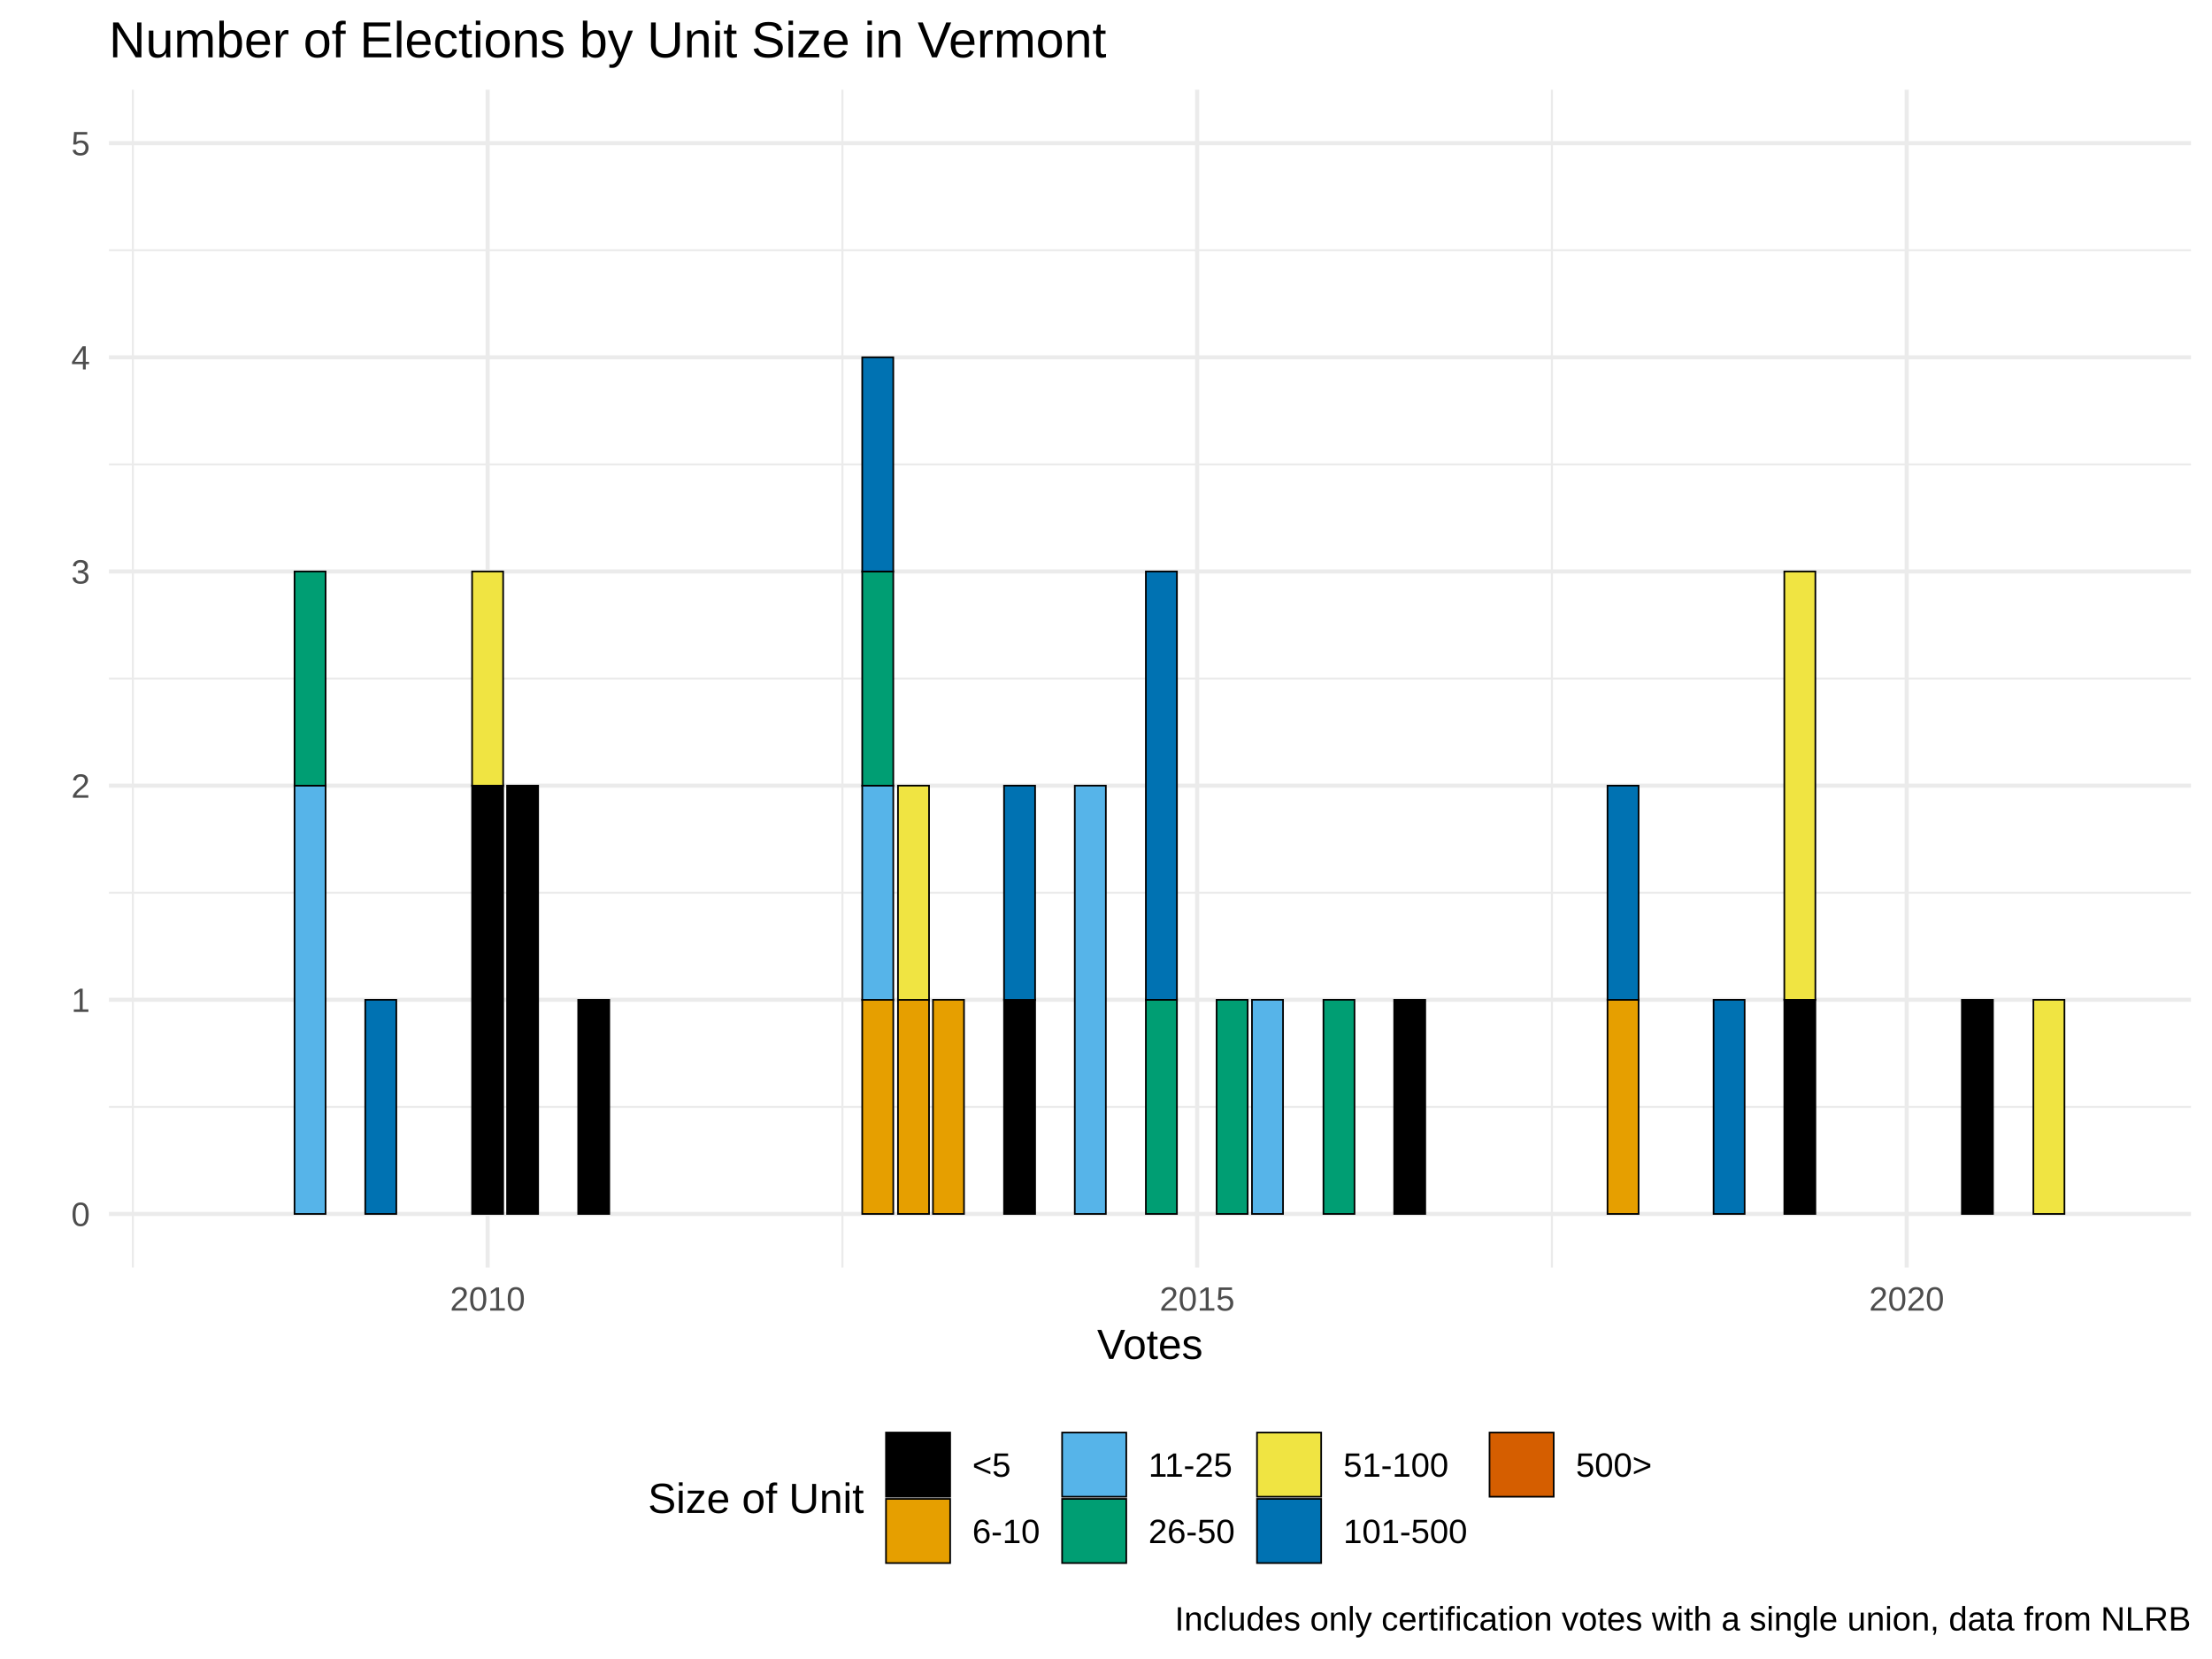
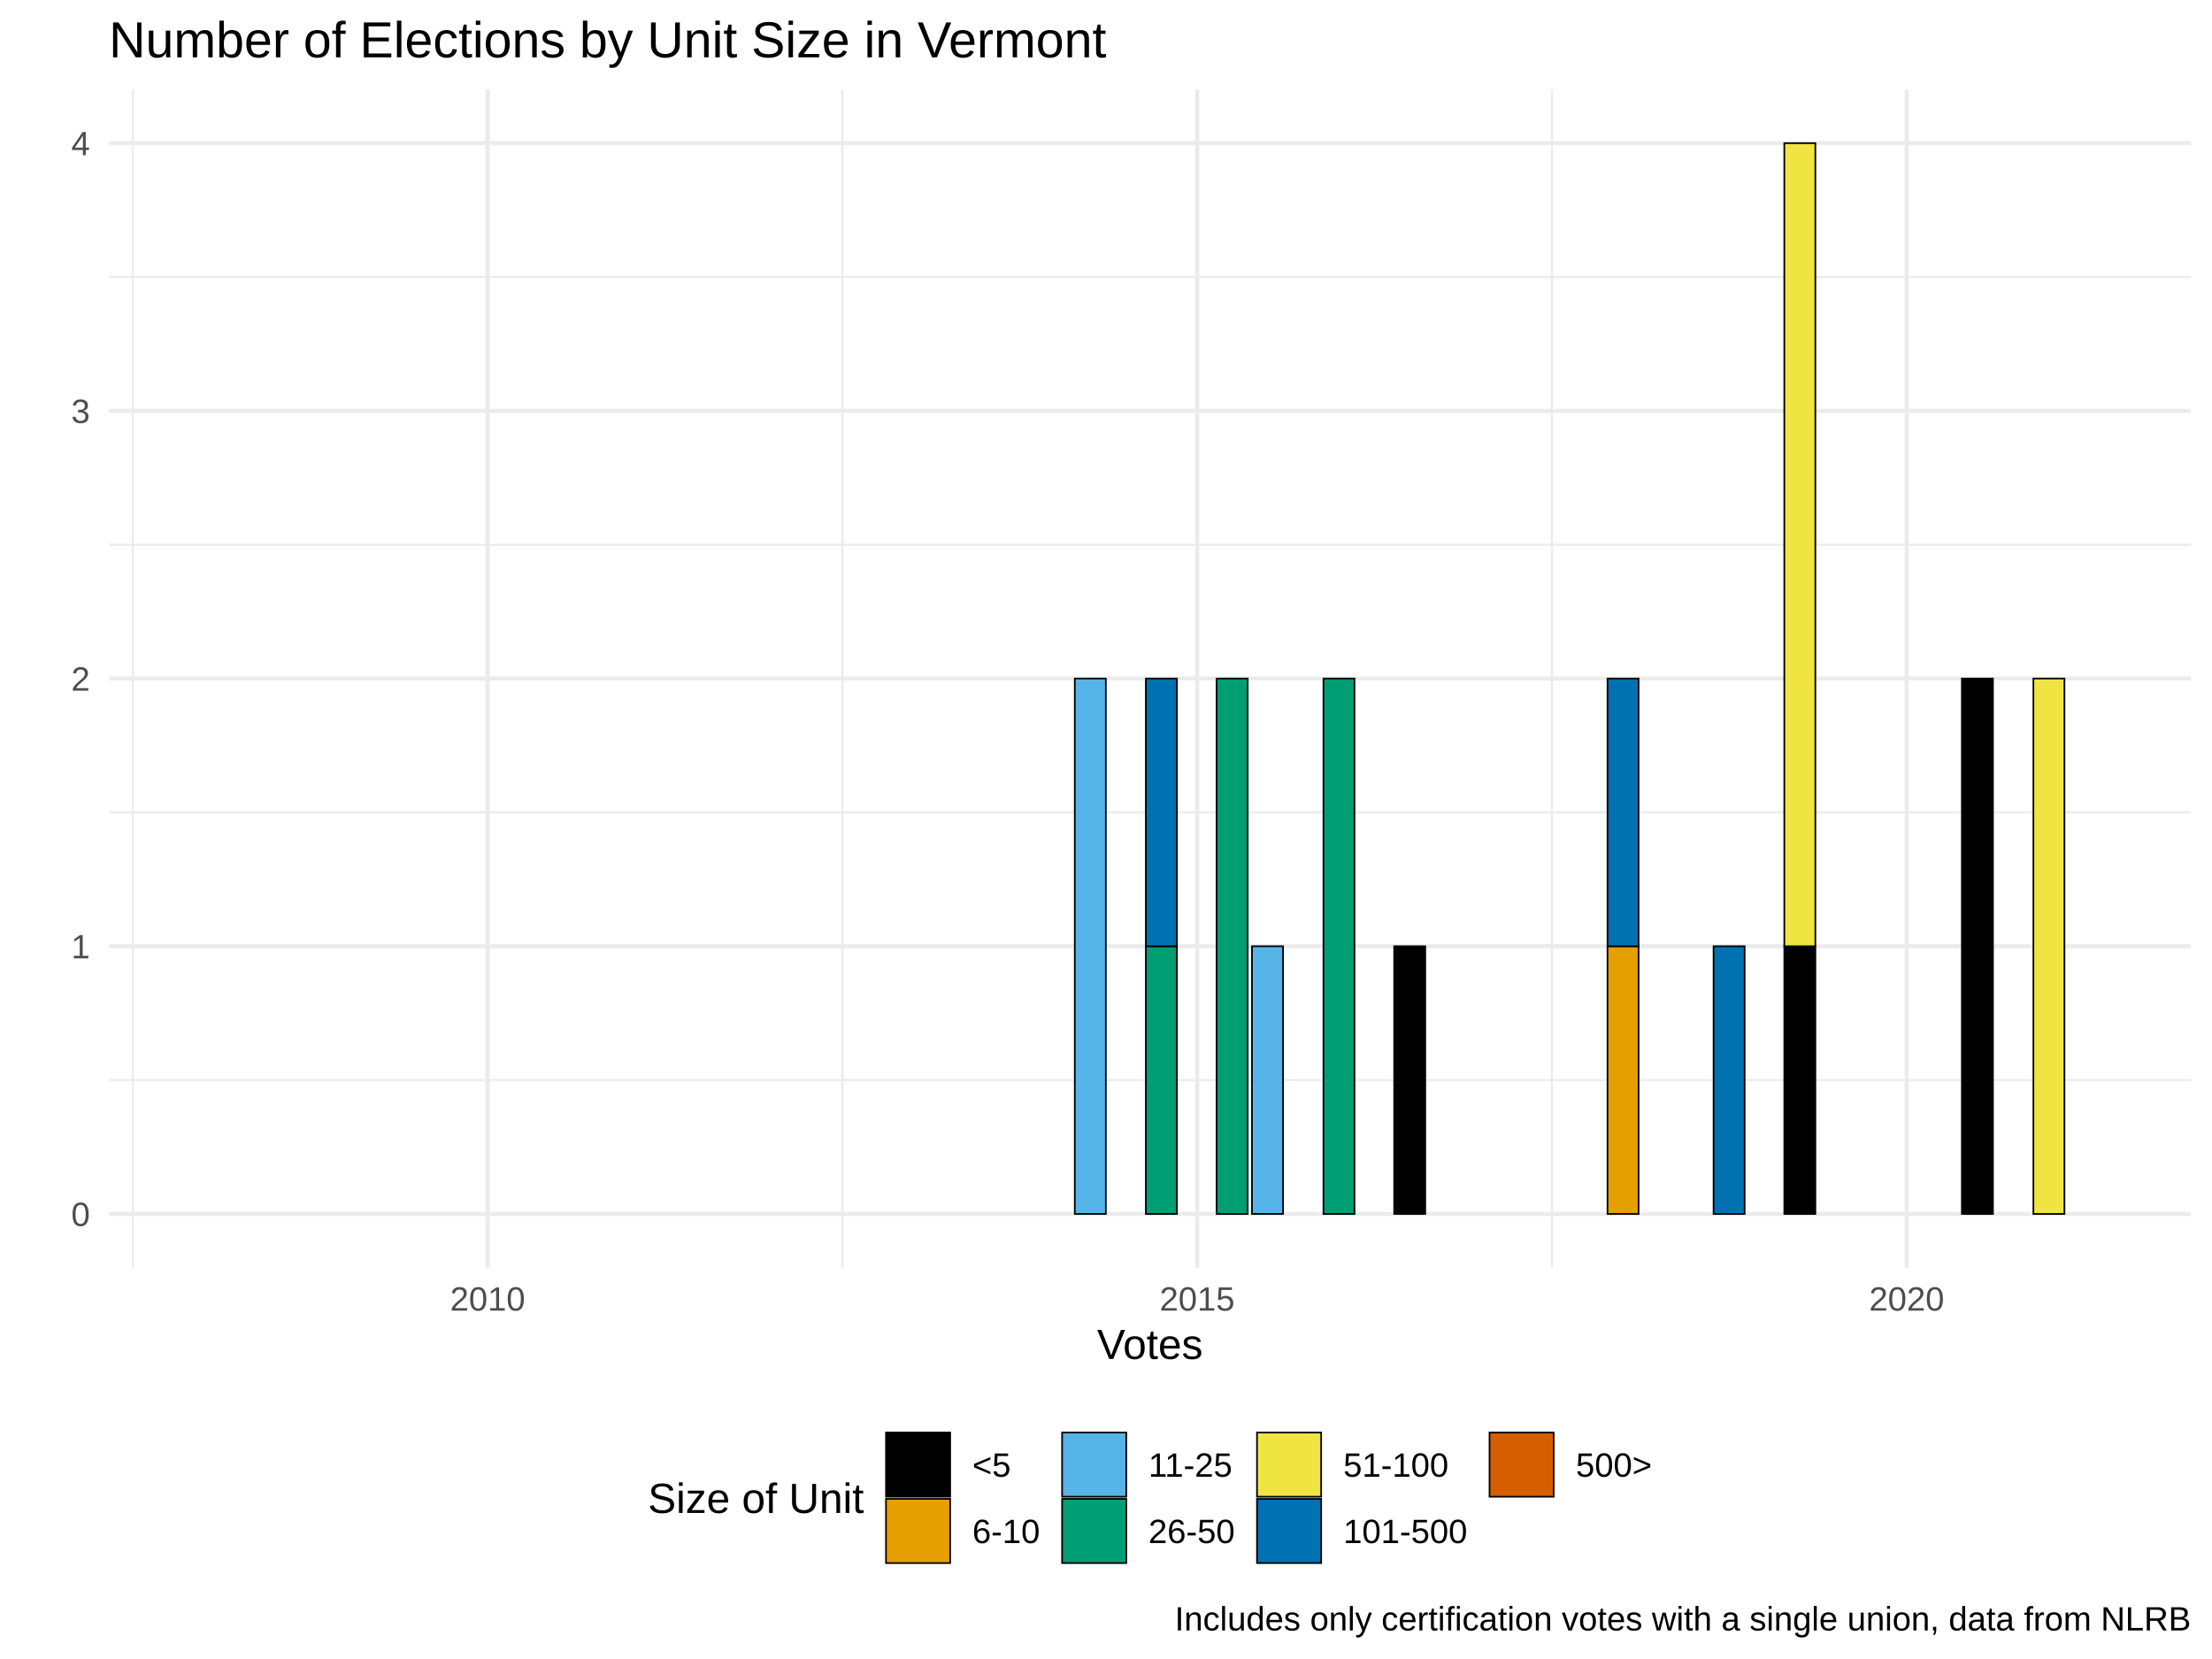
<svg xmlns="http://www.w3.org/2000/svg" class="svglite" width="576.00pt" height="432.00pt" viewBox="0 0 576.00 432.00">
  <defs>
    <style type="text/css">
    .svglite line, .svglite polyline, .svglite polygon, .svglite path, .svglite rect, .svglite circle {
      fill: none;
      stroke: #000000;
      stroke-linecap: round;
      stroke-linejoin: round;
      stroke-miterlimit: 10.00;
    }
  </style>
  </defs>
  <rect width="100%" height="100%" style="stroke: none; fill: #FFFFFF;" />
  <defs>
    <clipPath id="cpMC4wMHw1NzYuMDB8MC4wMHw0MzIuMDA=">
      <rect x="0.00" y="0.00" width="576.00" height="432.00" />
    </clipPath>
  </defs>
  <g clip-path="url(#cpMC4wMHw1NzYuMDB8MC4wMHw0MzIuMDA=)">
</g>
  <defs>
    <clipPath id="cpMjguMzd8NTcwLjUyfDIzLjM0fDMzMC4wNQ==">
      <rect x="28.37" y="23.34" width="542.15" height="306.71" />
    </clipPath>
  </defs>
  <g clip-path="url(#cpMjguMzd8NTcwLjUyfDIzLjM0fDMzMC4wNQ==)">
-     <polyline points="28.37,288.23 570.52,288.23 " style="stroke-width: 0.53; stroke: #EBEBEB; stroke-linecap: butt;" />
-     <polyline points="28.37,232.46 570.52,232.46 " style="stroke-width: 0.53; stroke: #EBEBEB; stroke-linecap: butt;" />
-     <polyline points="28.37,176.69 570.52,176.69 " style="stroke-width: 0.53; stroke: #EBEBEB; stroke-linecap: butt;" />
-     <polyline points="28.37,120.93 570.52,120.93 " style="stroke-width: 0.53; stroke: #EBEBEB; stroke-linecap: butt;" />
-     <polyline points="28.37,65.16 570.52,65.16 " style="stroke-width: 0.53; stroke: #EBEBEB; stroke-linecap: butt;" />
+     <polyline points="28.37,281.25 570.52,281.25 " style="stroke-width: 0.53; stroke: #EBEBEB; stroke-linecap: butt;" />
+     <polyline points="28.37,211.55 570.52,211.55 " style="stroke-width: 0.53; stroke: #EBEBEB; stroke-linecap: butt;" />
+     <polyline points="28.37,141.84 570.52,141.84 " style="stroke-width: 0.53; stroke: #EBEBEB; stroke-linecap: butt;" />
+     <polyline points="28.37,72.13 570.52,72.13 " style="stroke-width: 0.53; stroke: #EBEBEB; stroke-linecap: butt;" />
    <polyline points="34.60,330.05 34.60,23.34 " style="stroke-width: 0.53; stroke: #EBEBEB; stroke-linecap: butt;" />
    <polyline points="219.36,330.05 219.36,23.34 " style="stroke-width: 0.53; stroke: #EBEBEB; stroke-linecap: butt;" />
    <polyline points="404.12,330.05 404.12,23.34 " style="stroke-width: 0.53; stroke: #EBEBEB; stroke-linecap: butt;" />
    <polyline points="28.37,316.11 570.52,316.11 " style="stroke-width: 1.07; stroke: #EBEBEB; stroke-linecap: butt;" />
-     <polyline points="28.37,260.34 570.52,260.34 " style="stroke-width: 1.07; stroke: #EBEBEB; stroke-linecap: butt;" />
-     <polyline points="28.37,204.58 570.52,204.58 " style="stroke-width: 1.07; stroke: #EBEBEB; stroke-linecap: butt;" />
-     <polyline points="28.37,148.81 570.52,148.81 " style="stroke-width: 1.07; stroke: #EBEBEB; stroke-linecap: butt;" />
-     <polyline points="28.37,93.04 570.52,93.04 " style="stroke-width: 1.07; stroke: #EBEBEB; stroke-linecap: butt;" />
+     <polyline points="28.37,246.40 570.52,246.40 " style="stroke-width: 1.07; stroke: #EBEBEB; stroke-linecap: butt;" />
+     <polyline points="28.37,176.69 570.52,176.69 " style="stroke-width: 1.07; stroke: #EBEBEB; stroke-linecap: butt;" />
+     <polyline points="28.37,106.99 570.52,106.99 " style="stroke-width: 1.07; stroke: #EBEBEB; stroke-linecap: butt;" />
    <polyline points="28.37,37.28 570.52,37.28 " style="stroke-width: 1.07; stroke: #EBEBEB; stroke-linecap: butt;" />
    <polyline points="126.98,330.05 126.98,23.34 " style="stroke-width: 1.07; stroke: #EBEBEB; stroke-linecap: butt;" />
    <polyline points="311.74,330.05 311.74,23.34 " style="stroke-width: 1.07; stroke: #EBEBEB; stroke-linecap: butt;" />
    <polyline points="496.50,330.05 496.50,23.34 " style="stroke-width: 1.07; stroke: #EBEBEB; stroke-linecap: butt;" />
-     <rect x="122.93" y="204.58" width="8.09" height="111.53" style="stroke-width: 0.43; stroke-linecap: square; stroke-linejoin: miter; fill: #000000;" />
-     <rect x="132.04" y="204.58" width="8.09" height="111.53" style="stroke-width: 0.43; stroke-linecap: square; stroke-linejoin: miter; fill: #000000;" />
-     <rect x="150.56" y="260.34" width="8.09" height="55.77" style="stroke-width: 0.43; stroke-linecap: square; stroke-linejoin: miter; fill: #000000;" />
-     <rect x="261.45" y="260.34" width="8.09" height="55.77" style="stroke-width: 0.43; stroke-linecap: square; stroke-linejoin: miter; fill: #000000;" />
-     <rect x="363.04" y="260.34" width="8.09" height="55.77" style="stroke-width: 0.43; stroke-linecap: square; stroke-linejoin: miter; fill: #000000;" />
-     <rect x="464.63" y="260.34" width="8.09" height="55.77" style="stroke-width: 0.43; stroke-linecap: square; stroke-linejoin: miter; fill: #000000;" />
-     <rect x="510.87" y="260.34" width="8.09" height="55.77" style="stroke-width: 0.43; stroke-linecap: square; stroke-linejoin: miter; fill: #000000;" />
-     <rect x="224.52" y="260.34" width="8.09" height="55.77" style="stroke-width: 0.43; stroke-linecap: square; stroke-linejoin: miter; fill: #E69F00;" />
-     <rect x="233.83" y="260.34" width="8.09" height="55.77" style="stroke-width: 0.43; stroke-linecap: square; stroke-linejoin: miter; fill: #E69F00;" />
-     <rect x="242.94" y="260.34" width="8.09" height="55.77" style="stroke-width: 0.43; stroke-linecap: square; stroke-linejoin: miter; fill: #E69F00;" />
-     <rect x="418.59" y="260.34" width="8.09" height="55.77" style="stroke-width: 0.43; stroke-linecap: square; stroke-linejoin: miter; fill: #E69F00;" />
-     <rect x="76.69" y="204.58" width="8.09" height="111.53" style="stroke-width: 0.43; stroke-linecap: square; stroke-linejoin: miter; fill: #56B4E9;" />
-     <rect x="224.52" y="204.58" width="8.09" height="55.77" style="stroke-width: 0.43; stroke-linecap: square; stroke-linejoin: miter; fill: #56B4E9;" />
-     <rect x="279.87" y="204.58" width="8.09" height="111.53" style="stroke-width: 0.43; stroke-linecap: square; stroke-linejoin: miter; fill: #56B4E9;" />
-     <rect x="326.01" y="260.34" width="8.09" height="55.77" style="stroke-width: 0.43; stroke-linecap: square; stroke-linejoin: miter; fill: #56B4E9;" />
-     <rect x="76.69" y="148.81" width="8.09" height="55.77" style="stroke-width: 0.43; stroke-linecap: square; stroke-linejoin: miter; fill: #009E73;" />
-     <rect x="224.52" y="148.81" width="8.09" height="55.77" style="stroke-width: 0.43; stroke-linecap: square; stroke-linejoin: miter; fill: #009E73;" />
-     <rect x="298.38" y="260.34" width="8.09" height="55.77" style="stroke-width: 0.43; stroke-linecap: square; stroke-linejoin: miter; fill: #009E73;" />
-     <rect x="316.80" y="260.34" width="8.09" height="55.77" style="stroke-width: 0.43; stroke-linecap: square; stroke-linejoin: miter; fill: #009E73;" />
-     <rect x="344.62" y="260.34" width="8.09" height="55.77" style="stroke-width: 0.43; stroke-linecap: square; stroke-linejoin: miter; fill: #009E73;" />
-     <rect x="122.93" y="148.81" width="8.09" height="55.77" style="stroke-width: 0.43; stroke-linecap: square; stroke-linejoin: miter; fill: #F0E442;" />
-     <rect x="233.83" y="204.58" width="8.09" height="55.77" style="stroke-width: 0.43; stroke-linecap: square; stroke-linejoin: miter; fill: #F0E442;" />
-     <rect x="464.63" y="148.81" width="8.09" height="111.53" style="stroke-width: 0.43; stroke-linecap: square; stroke-linejoin: miter; fill: #F0E442;" />
-     <rect x="529.49" y="260.34" width="8.09" height="55.77" style="stroke-width: 0.43; stroke-linecap: square; stroke-linejoin: miter; fill: #F0E442;" />
-     <rect x="95.11" y="260.34" width="8.09" height="55.77" style="stroke-width: 0.43; stroke-linecap: square; stroke-linejoin: miter; fill: #0072B2;" />
-     <rect x="224.52" y="93.04" width="8.09" height="55.77" style="stroke-width: 0.43; stroke-linecap: square; stroke-linejoin: miter; fill: #0072B2;" />
-     <rect x="261.45" y="204.58" width="8.09" height="55.77" style="stroke-width: 0.43; stroke-linecap: square; stroke-linejoin: miter; fill: #0072B2;" />
-     <rect x="298.38" y="148.81" width="8.09" height="111.53" style="stroke-width: 0.43; stroke-linecap: square; stroke-linejoin: miter; fill: #0072B2;" />
-     <rect x="418.59" y="204.58" width="8.09" height="55.77" style="stroke-width: 0.43; stroke-linecap: square; stroke-linejoin: miter; fill: #0072B2;" />
-     <rect x="446.21" y="260.34" width="8.09" height="55.77" style="stroke-width: 0.43; stroke-linecap: square; stroke-linejoin: miter; fill: #0072B2;" />
+     <rect x="363.04" y="246.40" width="8.09" height="69.71" style="stroke-width: 0.43; stroke-linecap: square; stroke-linejoin: miter; fill: #000000;" />
+     <rect x="464.63" y="246.40" width="8.09" height="69.71" style="stroke-width: 0.43; stroke-linecap: square; stroke-linejoin: miter; fill: #000000;" />
+     <rect x="510.87" y="176.69" width="8.09" height="139.42" style="stroke-width: 0.43; stroke-linecap: square; stroke-linejoin: miter; fill: #000000;" />
+     <rect x="418.59" y="246.40" width="8.09" height="69.71" style="stroke-width: 0.43; stroke-linecap: square; stroke-linejoin: miter; fill: #E69F00;" />
+     <rect x="279.87" y="176.69" width="8.09" height="139.42" style="stroke-width: 0.43; stroke-linecap: square; stroke-linejoin: miter; fill: #56B4E9;" />
+     <rect x="326.01" y="246.40" width="8.09" height="69.71" style="stroke-width: 0.43; stroke-linecap: square; stroke-linejoin: miter; fill: #56B4E9;" />
+     <rect x="298.38" y="246.40" width="8.09" height="69.71" style="stroke-width: 0.43; stroke-linecap: square; stroke-linejoin: miter; fill: #009E73;" />
+     <rect x="316.80" y="176.69" width="8.09" height="139.42" style="stroke-width: 0.43; stroke-linecap: square; stroke-linejoin: miter; fill: #009E73;" />
+     <rect x="344.62" y="176.69" width="8.09" height="139.42" style="stroke-width: 0.43; stroke-linecap: square; stroke-linejoin: miter; fill: #009E73;" />
+     <rect x="464.63" y="37.28" width="8.09" height="209.12" style="stroke-width: 0.43; stroke-linecap: square; stroke-linejoin: miter; fill: #F0E442;" />
+     <rect x="529.49" y="176.69" width="8.09" height="139.42" style="stroke-width: 0.43; stroke-linecap: square; stroke-linejoin: miter; fill: #F0E442;" />
+     <rect x="298.38" y="176.69" width="8.09" height="69.71" style="stroke-width: 0.43; stroke-linecap: square; stroke-linejoin: miter; fill: #0072B2;" />
+     <rect x="418.59" y="176.69" width="8.09" height="69.71" style="stroke-width: 0.43; stroke-linecap: square; stroke-linejoin: miter; fill: #0072B2;" />
+     <rect x="446.21" y="246.40" width="8.09" height="69.71" style="stroke-width: 0.43; stroke-linecap: square; stroke-linejoin: miter; fill: #0072B2;" />
  </g>
  <g clip-path="url(#cpMC4wMHw1NzYuMDB8MC4wMHw0MzIuMDA=)">
    <text x="23.44" y="319.26" text-anchor="end" style="font-size: 8.80px; fill: #4D4D4D; font-family: Arial;" textLength="4.90px" lengthAdjust="spacingAndGlyphs">0</text>
-     <text x="23.44" y="263.50" text-anchor="end" style="font-size: 8.80px; fill: #4D4D4D; font-family: Arial;" textLength="4.90px" lengthAdjust="spacingAndGlyphs">1</text>
-     <text x="23.44" y="207.73" text-anchor="end" style="font-size: 8.80px; fill: #4D4D4D; font-family: Arial;" textLength="4.90px" lengthAdjust="spacingAndGlyphs">2</text>
-     <text x="23.44" y="151.96" text-anchor="end" style="font-size: 8.80px; fill: #4D4D4D; font-family: Arial;" textLength="4.90px" lengthAdjust="spacingAndGlyphs">3</text>
-     <text x="23.44" y="96.20" text-anchor="end" style="font-size: 8.80px; fill: #4D4D4D; font-family: Arial;" textLength="4.90px" lengthAdjust="spacingAndGlyphs">4</text>
-     <text x="23.44" y="40.43" text-anchor="end" style="font-size: 8.80px; fill: #4D4D4D; font-family: Arial;" textLength="4.90px" lengthAdjust="spacingAndGlyphs">5</text>
+     <text x="23.44" y="249.55" text-anchor="end" style="font-size: 8.80px; fill: #4D4D4D; font-family: Arial;" textLength="4.90px" lengthAdjust="spacingAndGlyphs">1</text>
+     <text x="23.44" y="179.85" text-anchor="end" style="font-size: 8.80px; fill: #4D4D4D; font-family: Arial;" textLength="4.90px" lengthAdjust="spacingAndGlyphs">2</text>
+     <text x="23.44" y="110.14" text-anchor="end" style="font-size: 8.80px; fill: #4D4D4D; font-family: Arial;" textLength="4.90px" lengthAdjust="spacingAndGlyphs">3</text>
+     <text x="23.44" y="40.43" text-anchor="end" style="font-size: 8.80px; fill: #4D4D4D; font-family: Arial;" textLength="4.90px" lengthAdjust="spacingAndGlyphs">4</text>
    <text x="126.98" y="341.29" text-anchor="middle" style="font-size: 8.80px; fill: #4D4D4D; font-family: Arial;" textLength="19.58px" lengthAdjust="spacingAndGlyphs">2010</text>
    <text x="311.74" y="341.29" text-anchor="middle" style="font-size: 8.80px; fill: #4D4D4D; font-family: Arial;" textLength="19.58px" lengthAdjust="spacingAndGlyphs">2015</text>
    <text x="496.50" y="341.29" text-anchor="middle" style="font-size: 8.80px; fill: #4D4D4D; font-family: Arial;" textLength="19.58px" lengthAdjust="spacingAndGlyphs">2020</text>
    <text x="299.45" y="353.87" text-anchor="middle" style="font-size: 11.00px; font-family: Arial;" textLength="28.13px" lengthAdjust="spacingAndGlyphs">Votes</text>
    <text x="168.72" y="393.97" style="font-size: 11.00px; font-family: Arial;" textLength="56.23px" lengthAdjust="spacingAndGlyphs">Size of Unit</text>
    <rect x="230.71" y="373.03" width="16.71" height="16.71" style="stroke-width: 0.43; stroke-linecap: square; stroke-linejoin: miter; fill: #000000;" />
    <rect x="230.71" y="390.31" width="16.71" height="16.71" style="stroke-width: 0.43; stroke-linecap: square; stroke-linejoin: miter; fill: #E69F00;" />
    <rect x="276.57" y="373.03" width="16.71" height="16.71" style="stroke-width: 0.43; stroke-linecap: square; stroke-linejoin: miter; fill: #56B4E9;" />
    <rect x="276.57" y="390.31" width="16.71" height="16.71" style="stroke-width: 0.43; stroke-linecap: square; stroke-linejoin: miter; fill: #009E73;" />
    <rect x="327.32" y="373.03" width="16.71" height="16.71" style="stroke-width: 0.43; stroke-linecap: square; stroke-linejoin: miter; fill: #F0E442;" />
    <rect x="327.32" y="390.31" width="16.71" height="16.71" style="stroke-width: 0.43; stroke-linecap: square; stroke-linejoin: miter; fill: #0072B2;" />
    <rect x="387.87" y="373.03" width="16.71" height="16.71" style="stroke-width: 0.43; stroke-linecap: square; stroke-linejoin: miter; fill: #D55E00;" />
    <text x="253.19" y="384.54" style="font-size: 8.80px; font-family: Arial;" textLength="10.04px" lengthAdjust="spacingAndGlyphs">&lt;5</text>
    <text x="253.19" y="401.82" style="font-size: 8.80px; font-family: Arial;" textLength="17.62px" lengthAdjust="spacingAndGlyphs">6-10</text>
    <text x="299.05" y="384.54" style="font-size: 8.80px; font-family: Arial;" textLength="22.51px" lengthAdjust="spacingAndGlyphs">11-25</text>
    <text x="299.05" y="401.82" style="font-size: 8.80px; font-family: Arial;" textLength="22.51px" lengthAdjust="spacingAndGlyphs">26-50</text>
    <text x="349.80" y="384.54" style="font-size: 8.80px; font-family: Arial;" textLength="27.41px" lengthAdjust="spacingAndGlyphs">51-100</text>
    <text x="349.80" y="401.82" style="font-size: 8.80px; font-family: Arial;" textLength="32.31px" lengthAdjust="spacingAndGlyphs">101-500</text>
    <text x="410.35" y="384.54" style="font-size: 8.80px; font-family: Arial;" textLength="19.83px" lengthAdjust="spacingAndGlyphs">500&gt;</text>
    <text x="28.37" y="14.94" style="font-size: 13.20px; font-family: Arial;" textLength="260.27px" lengthAdjust="spacingAndGlyphs">Number of Elections by Unit Size in Vermont</text>
    <text x="570.52" y="424.57" text-anchor="end" style="font-size: 8.80px; font-family: Arial;" textLength="264.54px" lengthAdjust="spacingAndGlyphs">Includes only certification votes with a single union, data from NLRB</text>
  </g>
</svg>
